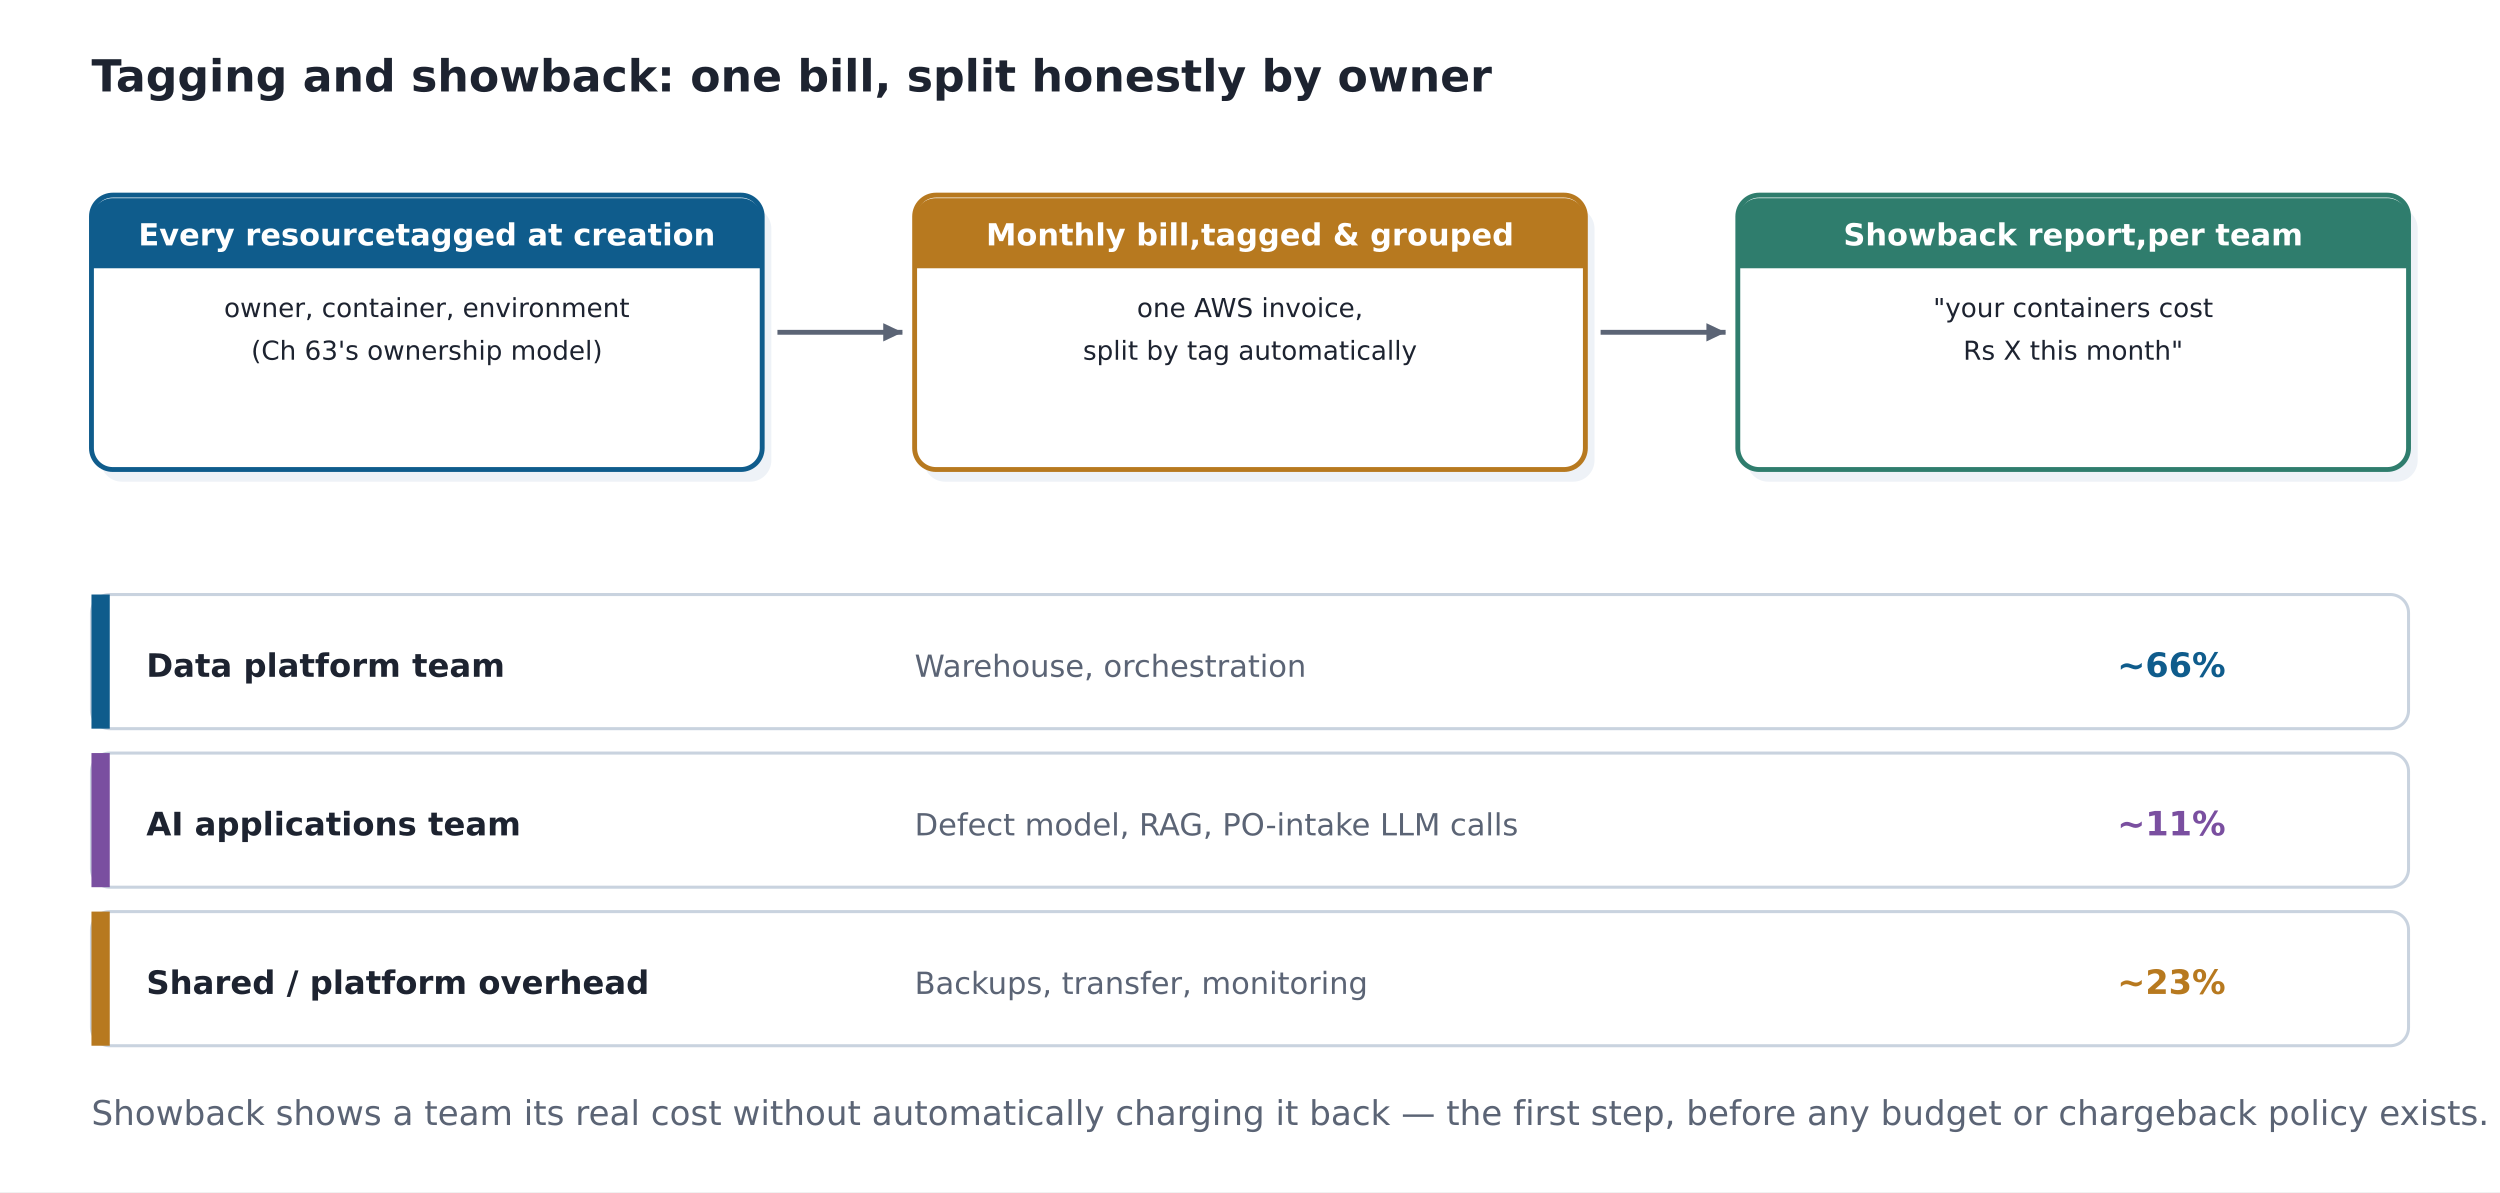
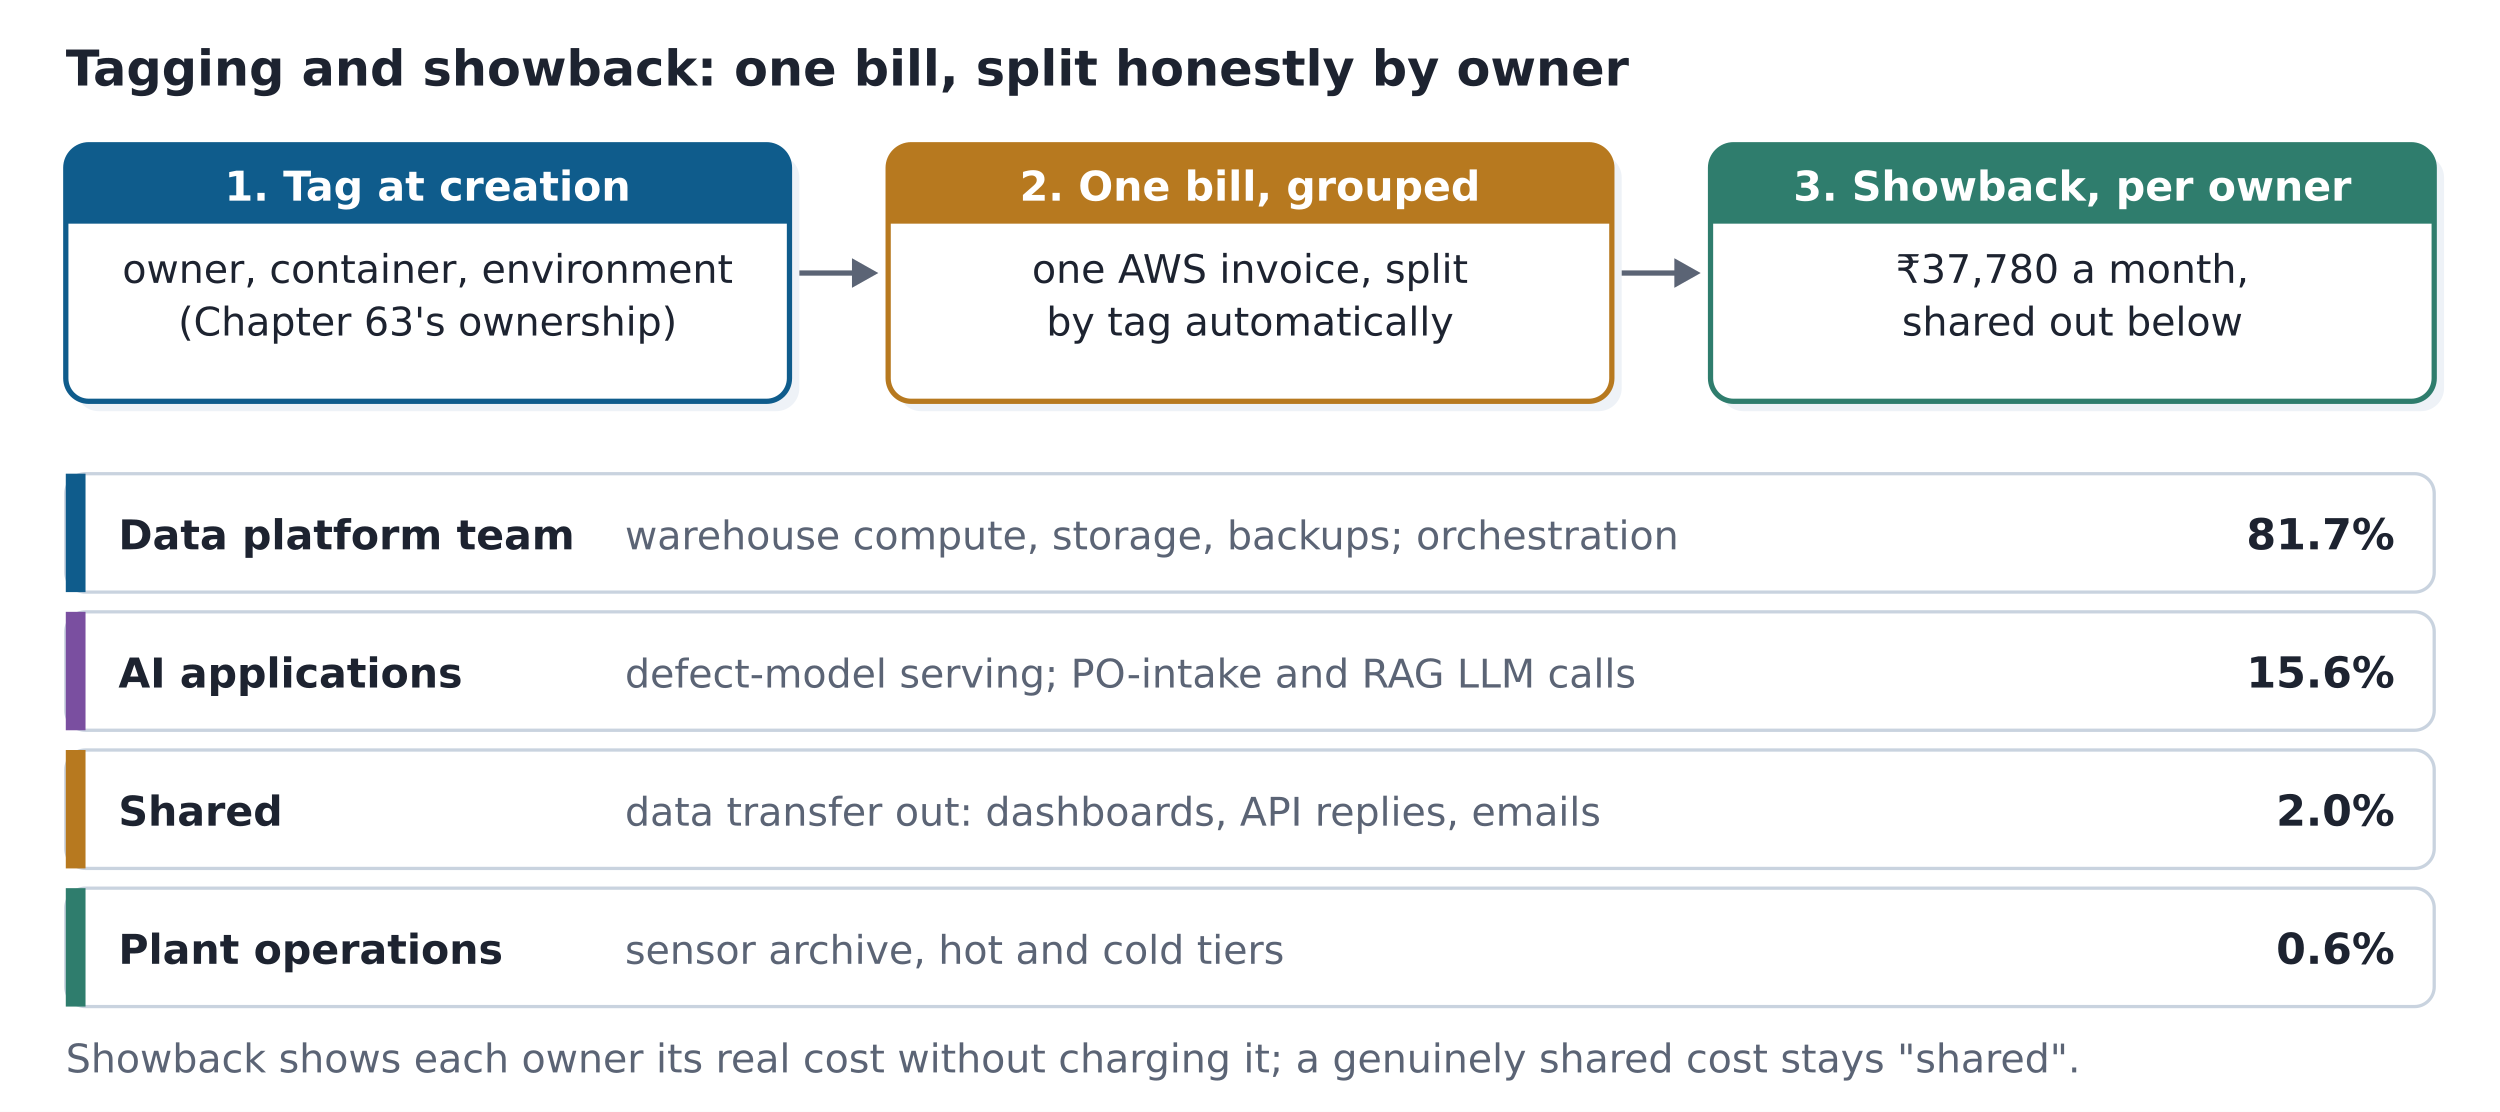
- <svg xmlns="http://www.w3.org/2000/svg" width="820" height="391" viewBox="0 0 820 391" font-family="DejaVu Sans, Arial, sans-serif">
-   <rect width="820" height="391" fill="#ffffff" />
-   <text x="30" y="30" font-size="14.5" fill="#1d2330" font-weight="bold" text-anchor="start" font-family="Poppins, DejaVu Sans, sans-serif">Tagging and showback: one bill, split honestly by owner</text>
-   <rect x="33" y="68" width="220" height="90" rx="7" fill="#eef2f7" stroke="none" stroke-width="1" />
-   <rect x="30" y="64" width="220" height="90" rx="7" fill="#fff" stroke="#0f5c8c" stroke-width="1.6" />
-   <path d="M30,72 a7,7 0 0 1 7,-7 H243 a7,7 0 0 1 7,7 V88 H30 Z" fill="#0f5c8c" />
-   <text x="140.0" y="80.5" font-size="10" fill="#fff" font-weight="bold" text-anchor="middle" font-family="Poppins, DejaVu Sans, sans-serif">Every resource
- tagged at creation</text>
-   <text x="140.0" y="104" font-size="8.6" fill="#1d2330" font-weight="normal" text-anchor="middle">owner, container, environment</text>
-   <text x="140.0" y="118" font-size="8.6" fill="#1d2330" font-weight="normal" text-anchor="middle">(Ch 63's ownership model)</text>
-   <rect x="303" y="68" width="220" height="90" rx="7" fill="#eef2f7" stroke="none" stroke-width="1" />
-   <rect x="300" y="64" width="220" height="90" rx="7" fill="#fff" stroke="#b7791f" stroke-width="1.6" />
-   <path d="M300,72 a7,7 0 0 1 7,-7 H513 a7,7 0 0 1 7,7 V88 H300 Z" fill="#b7791f" />
-   <text x="410.0" y="80.5" font-size="10" fill="#fff" font-weight="bold" text-anchor="middle" font-family="Poppins, DejaVu Sans, sans-serif">Monthly bill,
- tagged &amp; grouped</text>
-   <text x="410.0" y="104" font-size="8.6" fill="#1d2330" font-weight="normal" text-anchor="middle">one AWS invoice,</text>
-   <text x="410.0" y="118" font-size="8.6" fill="#1d2330" font-weight="normal" text-anchor="middle">split by tag automatically</text>
-   <rect x="573" y="68" width="220" height="90" rx="7" fill="#eef2f7" stroke="none" stroke-width="1" />
-   <rect x="570" y="64" width="220" height="90" rx="7" fill="#fff" stroke="#2f7d6d" stroke-width="1.6" />
-   <path d="M570,72 a7,7 0 0 1 7,-7 H783 a7,7 0 0 1 7,7 V88 H570 Z" fill="#2f7d6d" />
-   <text x="680.0" y="80.5" font-size="10" fill="#fff" font-weight="bold" text-anchor="middle" font-family="Poppins, DejaVu Sans, sans-serif">Showback report,
- per team</text>
-   <text x="680.0" y="104" font-size="8.6" fill="#1d2330" font-weight="normal" text-anchor="middle">"your containers cost</text>
-   <text x="680.0" y="118" font-size="8.6" fill="#1d2330" font-weight="normal" text-anchor="middle">Rs X this month"</text>
-   <path d="M255,109 L296,109" fill="none" stroke="#5b6475" stroke-width="1.6" stroke-linejoin="round" />
-   <path d="M296,109 L289.7,112.0 L289.7,106.0 Z" fill="#5b6475" />
-   <path d="M525,109 L566,109" fill="none" stroke="#5b6475" stroke-width="1.6" stroke-linejoin="round" />
-   <path d="M566,109 L559.7,112.0 L559.7,106.0 Z" fill="#5b6475" />
-   <rect x="30" y="195" width="760" height="44" rx="6" fill="#fff" stroke="#c9d3df" stroke-width="1" />
-   <rect x="30" y="195" width="6" height="44" rx="0" fill="#0f5c8c" stroke="none" stroke-width="1" />
-   <text x="48" y="222" font-size="10.6" fill="#1d2330" font-weight="bold" text-anchor="start">Data platform team</text>
-   <text x="300" y="222" font-size="10" fill="#5b6475" font-weight="normal" text-anchor="start">Warehouse, orchestration</text>
-   <text x="730" y="222" font-size="11" fill="#0f5c8c" font-weight="bold" text-anchor="end">~66%</text>
-   <rect x="30" y="247" width="760" height="44" rx="6" fill="#fff" stroke="#c9d3df" stroke-width="1" />
-   <rect x="30" y="247" width="6" height="44" rx="0" fill="#7a4fa0" stroke="none" stroke-width="1" />
-   <text x="48" y="274" font-size="10.6" fill="#1d2330" font-weight="bold" text-anchor="start">AI applications team</text>
-   <text x="300" y="274" font-size="10" fill="#5b6475" font-weight="normal" text-anchor="start">Defect model, RAG, PO-intake LLM calls</text>
-   <text x="730" y="274" font-size="11" fill="#7a4fa0" font-weight="bold" text-anchor="end">~11%</text>
-   <rect x="30" y="299" width="760" height="44" rx="6" fill="#fff" stroke="#c9d3df" stroke-width="1" />
-   <rect x="30" y="299" width="6" height="44" rx="0" fill="#b7791f" stroke="none" stroke-width="1" />
-   <text x="48" y="326" font-size="10.6" fill="#1d2330" font-weight="bold" text-anchor="start">Shared / platform overhead</text>
-   <text x="300" y="326" font-size="10" fill="#5b6475" font-weight="normal" text-anchor="start">Backups, transfer, monitoring</text>
-   <text x="730" y="326" font-size="11" fill="#b7791f" font-weight="bold" text-anchor="end">~23%</text>
-   <text x="30" y="369" font-size="11.2" fill="#5b6475" font-weight="normal" text-anchor="start">Showback shows a team its real cost without automatically charging it back — the first step, before any budget or chargeback policy exists.</text>
+ <svg xmlns="http://www.w3.org/2000/svg" width="760" height="338" viewBox="0 0 760 338" font-family="DejaVu Sans, Arial, sans-serif">
+   <rect width="760" height="338" fill="#ffffff" />
+   <text x="20" y="26" font-size="15" fill="#1d2330" font-weight="bold" text-anchor="start" font-family="Poppins, DejaVu Sans, sans-serif">Tagging and showback: one bill, split honestly by owner</text>
+   <rect x="23" y="47" width="220" height="78" rx="7" fill="#eef2f7" stroke="none" stroke-width="1" />
+   <rect x="20" y="44" width="220" height="78" rx="7" fill="#fff" stroke="#0f5c8c" stroke-width="1.6" />
+   <path d="M20,51 a7,7 0 0 1 7,-7 H233 a7,7 0 0 1 7,7 V68 H20 Z" fill="#0f5c8c" />
+   <text x="130.0" y="61" font-size="12.5" fill="#fff" font-weight="bold" text-anchor="middle" font-family="Poppins, DejaVu Sans, sans-serif">1. Tag at creation</text>
+   <text x="130.0" y="86" font-size="12" fill="#1d2330" font-weight="normal" text-anchor="middle">owner, container, environment</text>
+   <text x="130.0" y="102" font-size="12" fill="#1d2330" font-weight="normal" text-anchor="middle">(Chapter 63's ownership)</text>
+   <rect x="273" y="47" width="220" height="78" rx="7" fill="#eef2f7" stroke="none" stroke-width="1" />
+   <rect x="270" y="44" width="220" height="78" rx="7" fill="#fff" stroke="#b7791f" stroke-width="1.6" />
+   <path d="M270,51 a7,7 0 0 1 7,-7 H483 a7,7 0 0 1 7,7 V68 H270 Z" fill="#b7791f" />
+   <text x="380.0" y="61" font-size="12.5" fill="#fff" font-weight="bold" text-anchor="middle" font-family="Poppins, DejaVu Sans, sans-serif">2. One bill, grouped</text>
+   <text x="380.0" y="86" font-size="12" fill="#1d2330" font-weight="normal" text-anchor="middle">one AWS invoice, split</text>
+   <text x="380.0" y="102" font-size="12" fill="#1d2330" font-weight="normal" text-anchor="middle">by tag automatically</text>
+   <rect x="523" y="47" width="220" height="78" rx="7" fill="#eef2f7" stroke="none" stroke-width="1" />
+   <rect x="520" y="44" width="220" height="78" rx="7" fill="#fff" stroke="#2f7d6d" stroke-width="1.6" />
+   <path d="M520,51 a7,7 0 0 1 7,-7 H733 a7,7 0 0 1 7,7 V68 H520 Z" fill="#2f7d6d" />
+   <text x="630.0" y="61" font-size="12.5" fill="#fff" font-weight="bold" text-anchor="middle" font-family="Poppins, DejaVu Sans, sans-serif">3. Showback, per owner</text>
+   <text x="630.0" y="86" font-size="12" fill="#1d2330" font-weight="normal" text-anchor="middle">₹37,780 a month,</text>
+   <text x="630.0" y="102" font-size="12" fill="#1d2330" font-weight="normal" text-anchor="middle">shared out below</text>
+   <path d="M243,83 L261,83" fill="none" stroke="#5b6475" stroke-width="1.6" stroke-linejoin="round" />
+   <path d="M267,83 L259,78.5 L259,87.5 Z" fill="#5b6475" />
+   <path d="M493,83 L511,83" fill="none" stroke="#5b6475" stroke-width="1.6" stroke-linejoin="round" />
+   <path d="M517,83 L509,78.5 L509,87.5 Z" fill="#5b6475" />
+   <rect x="20" y="144" width="720" height="36" rx="6" fill="#fff" stroke="#c9d3df" stroke-width="1" />
+   <rect x="20" y="144" width="6" height="36" rx="0" fill="#0f5c8c" stroke="none" stroke-width="1" />
+   <text x="36" y="167" font-size="12.5" fill="#1d2330" font-weight="bold" text-anchor="start">Data platform team</text>
+   <text x="190" y="167" font-size="12" fill="#5b6475" font-weight="normal" text-anchor="start">warehouse compute, storage, backups; orchestration</text>
+   <text x="728" y="167" font-size="13" fill="#1d2330" font-weight="bold" text-anchor="end">81.7%</text>
+   <rect x="20" y="186" width="720" height="36" rx="6" fill="#fff" stroke="#c9d3df" stroke-width="1" />
+   <rect x="20" y="186" width="6" height="36" rx="0" fill="#7a4fa0" stroke="none" stroke-width="1" />
+   <text x="36" y="209" font-size="12.5" fill="#1d2330" font-weight="bold" text-anchor="start">AI applications</text>
+   <text x="190" y="209" font-size="12" fill="#5b6475" font-weight="normal" text-anchor="start">defect-model serving; PO-intake and RAG LLM calls</text>
+   <text x="728" y="209" font-size="13" fill="#1d2330" font-weight="bold" text-anchor="end">15.6%</text>
+   <rect x="20" y="228" width="720" height="36" rx="6" fill="#fff" stroke="#c9d3df" stroke-width="1" />
+   <rect x="20" y="228" width="6" height="36" rx="0" fill="#b7791f" stroke="none" stroke-width="1" />
+   <text x="36" y="251" font-size="12.5" fill="#1d2330" font-weight="bold" text-anchor="start">Shared</text>
+   <text x="190" y="251" font-size="12" fill="#5b6475" font-weight="normal" text-anchor="start">data transfer out: dashboards, API replies, emails</text>
+   <text x="728" y="251" font-size="13" fill="#1d2330" font-weight="bold" text-anchor="end">2.0%</text>
+   <rect x="20" y="270" width="720" height="36" rx="6" fill="#fff" stroke="#c9d3df" stroke-width="1" />
+   <rect x="20" y="270" width="6" height="36" rx="0" fill="#2f7d6d" stroke="none" stroke-width="1" />
+   <text x="36" y="293" font-size="12.5" fill="#1d2330" font-weight="bold" text-anchor="start">Plant operations</text>
+   <text x="190" y="293" font-size="12" fill="#5b6475" font-weight="normal" text-anchor="start">sensor archive, hot and cold tiers</text>
+   <text x="728" y="293" font-size="13" fill="#1d2330" font-weight="bold" text-anchor="end">0.6%</text>
+   <text x="20" y="326" font-size="12" fill="#5b6475" font-weight="normal" text-anchor="start">Showback shows each owner its real cost without charging it; a genuinely shared cost stays "shared".</text>
</svg>
